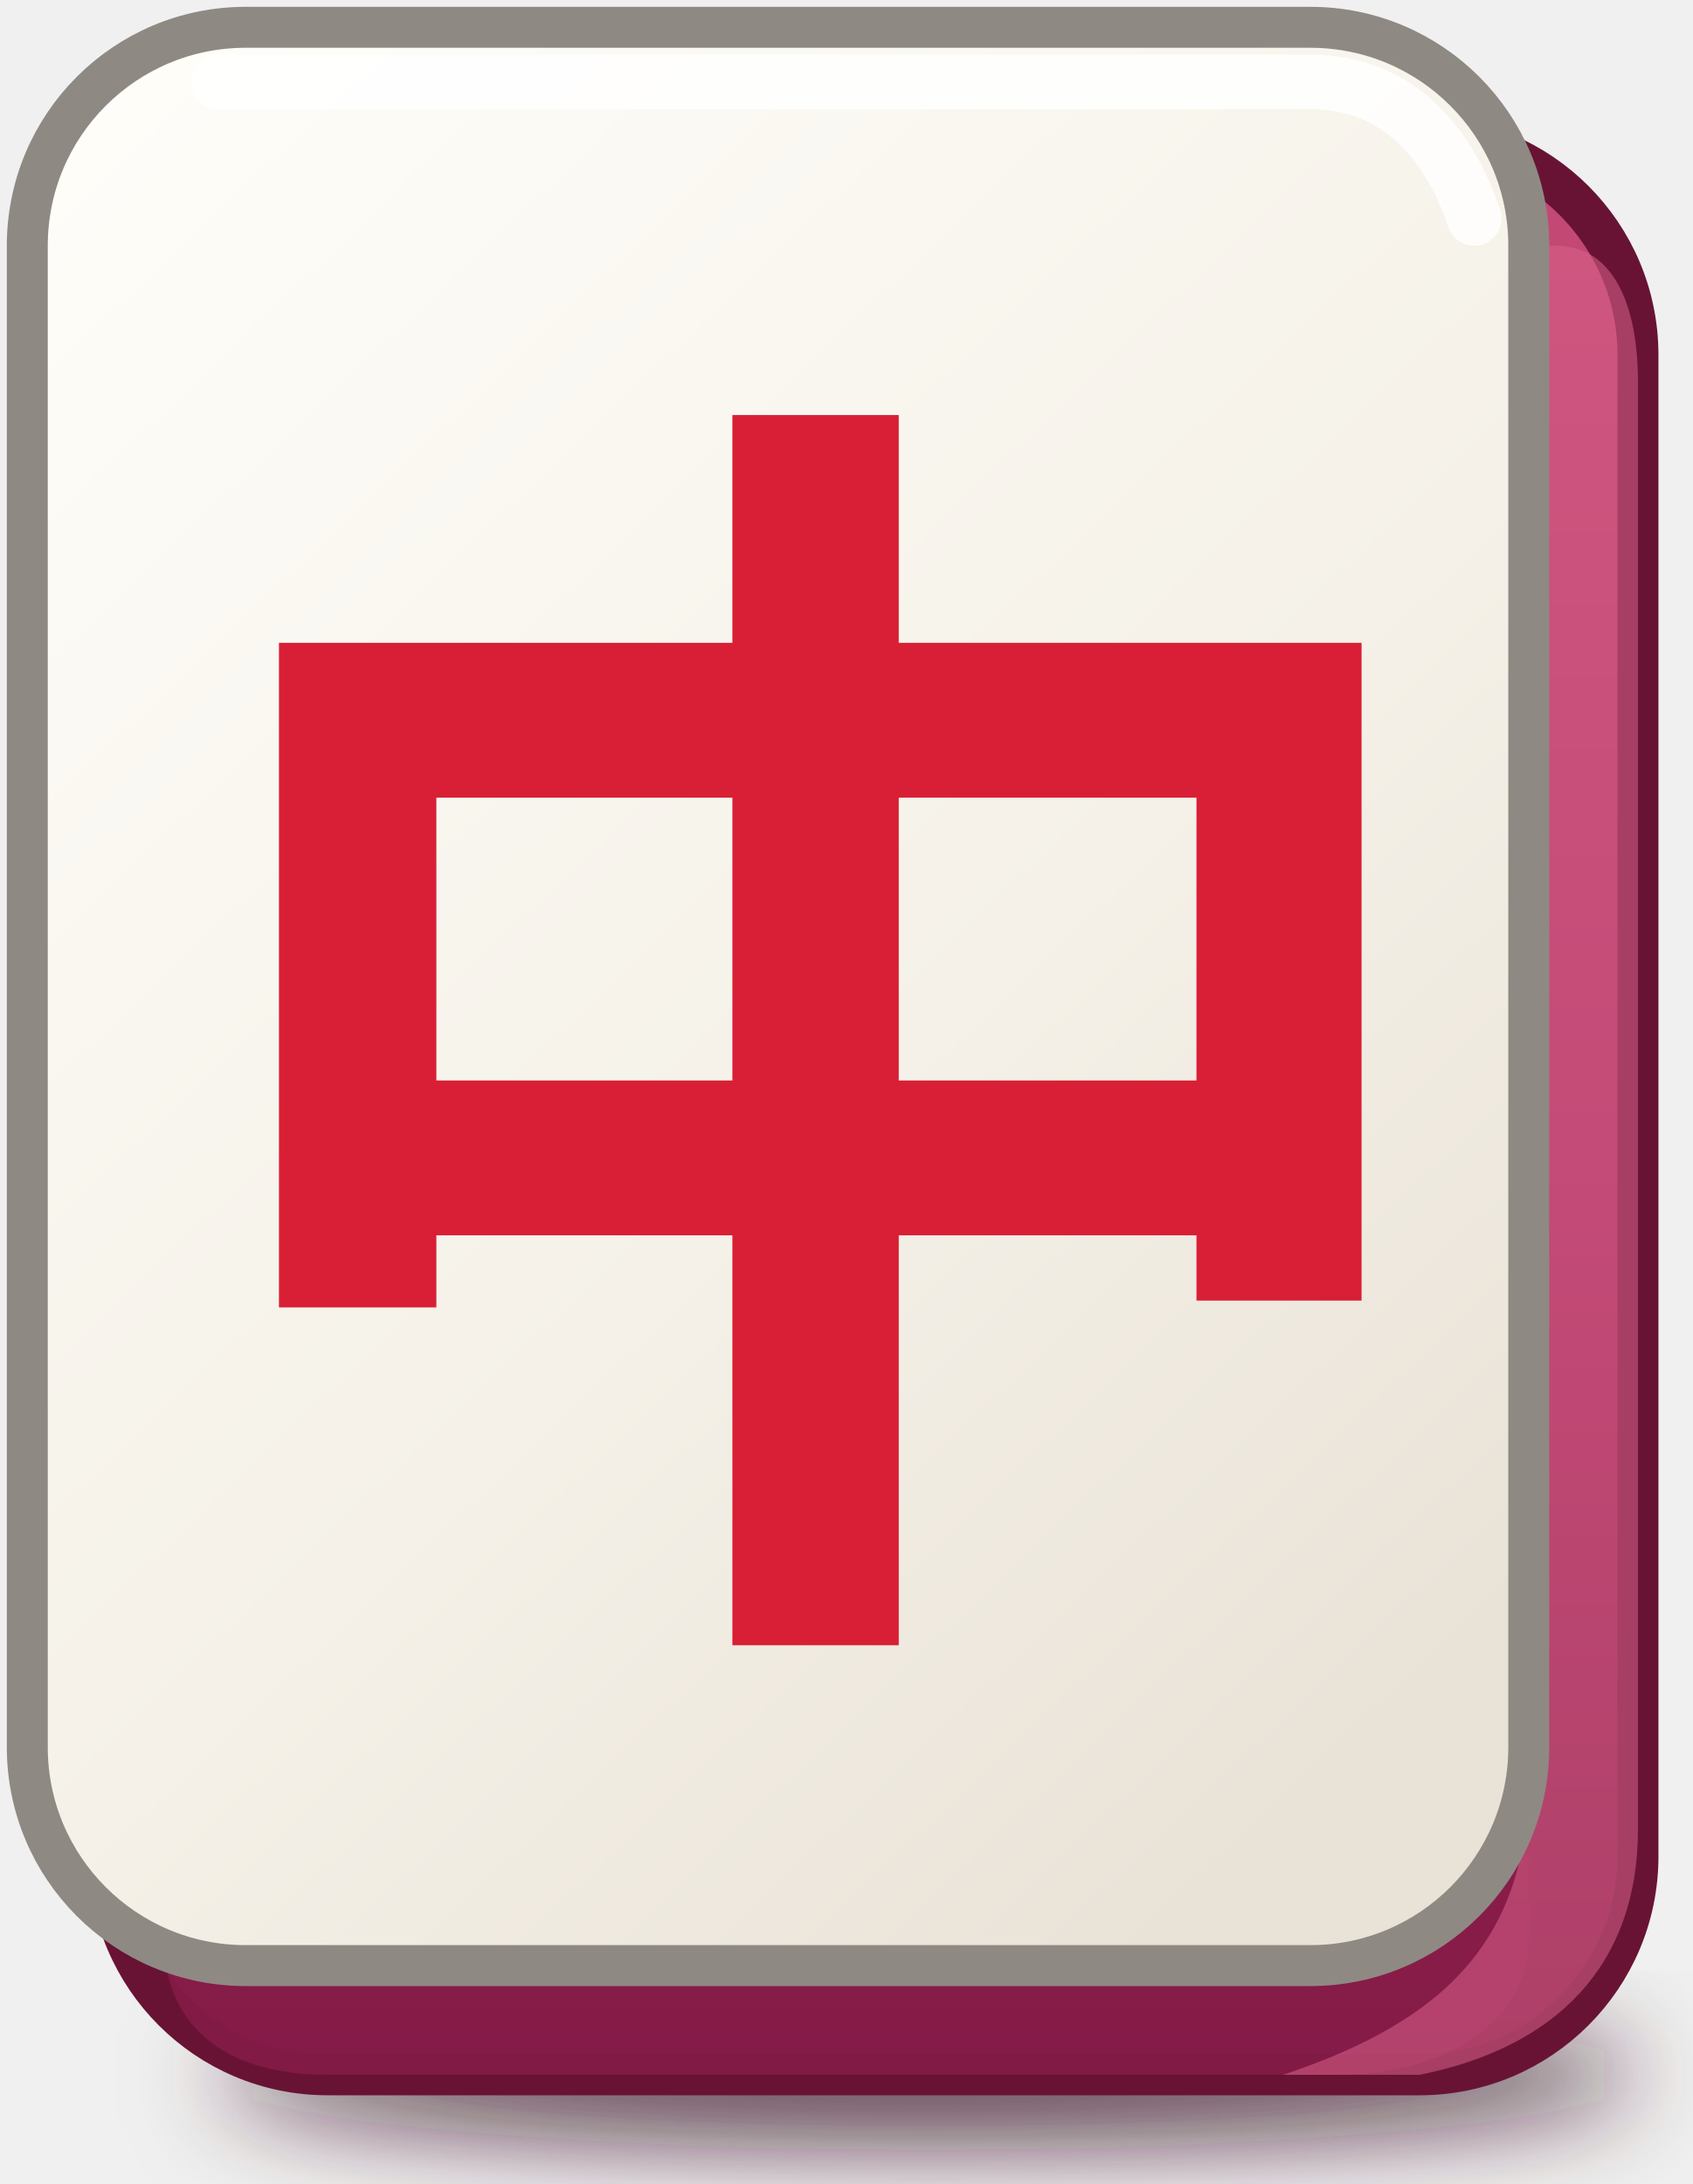
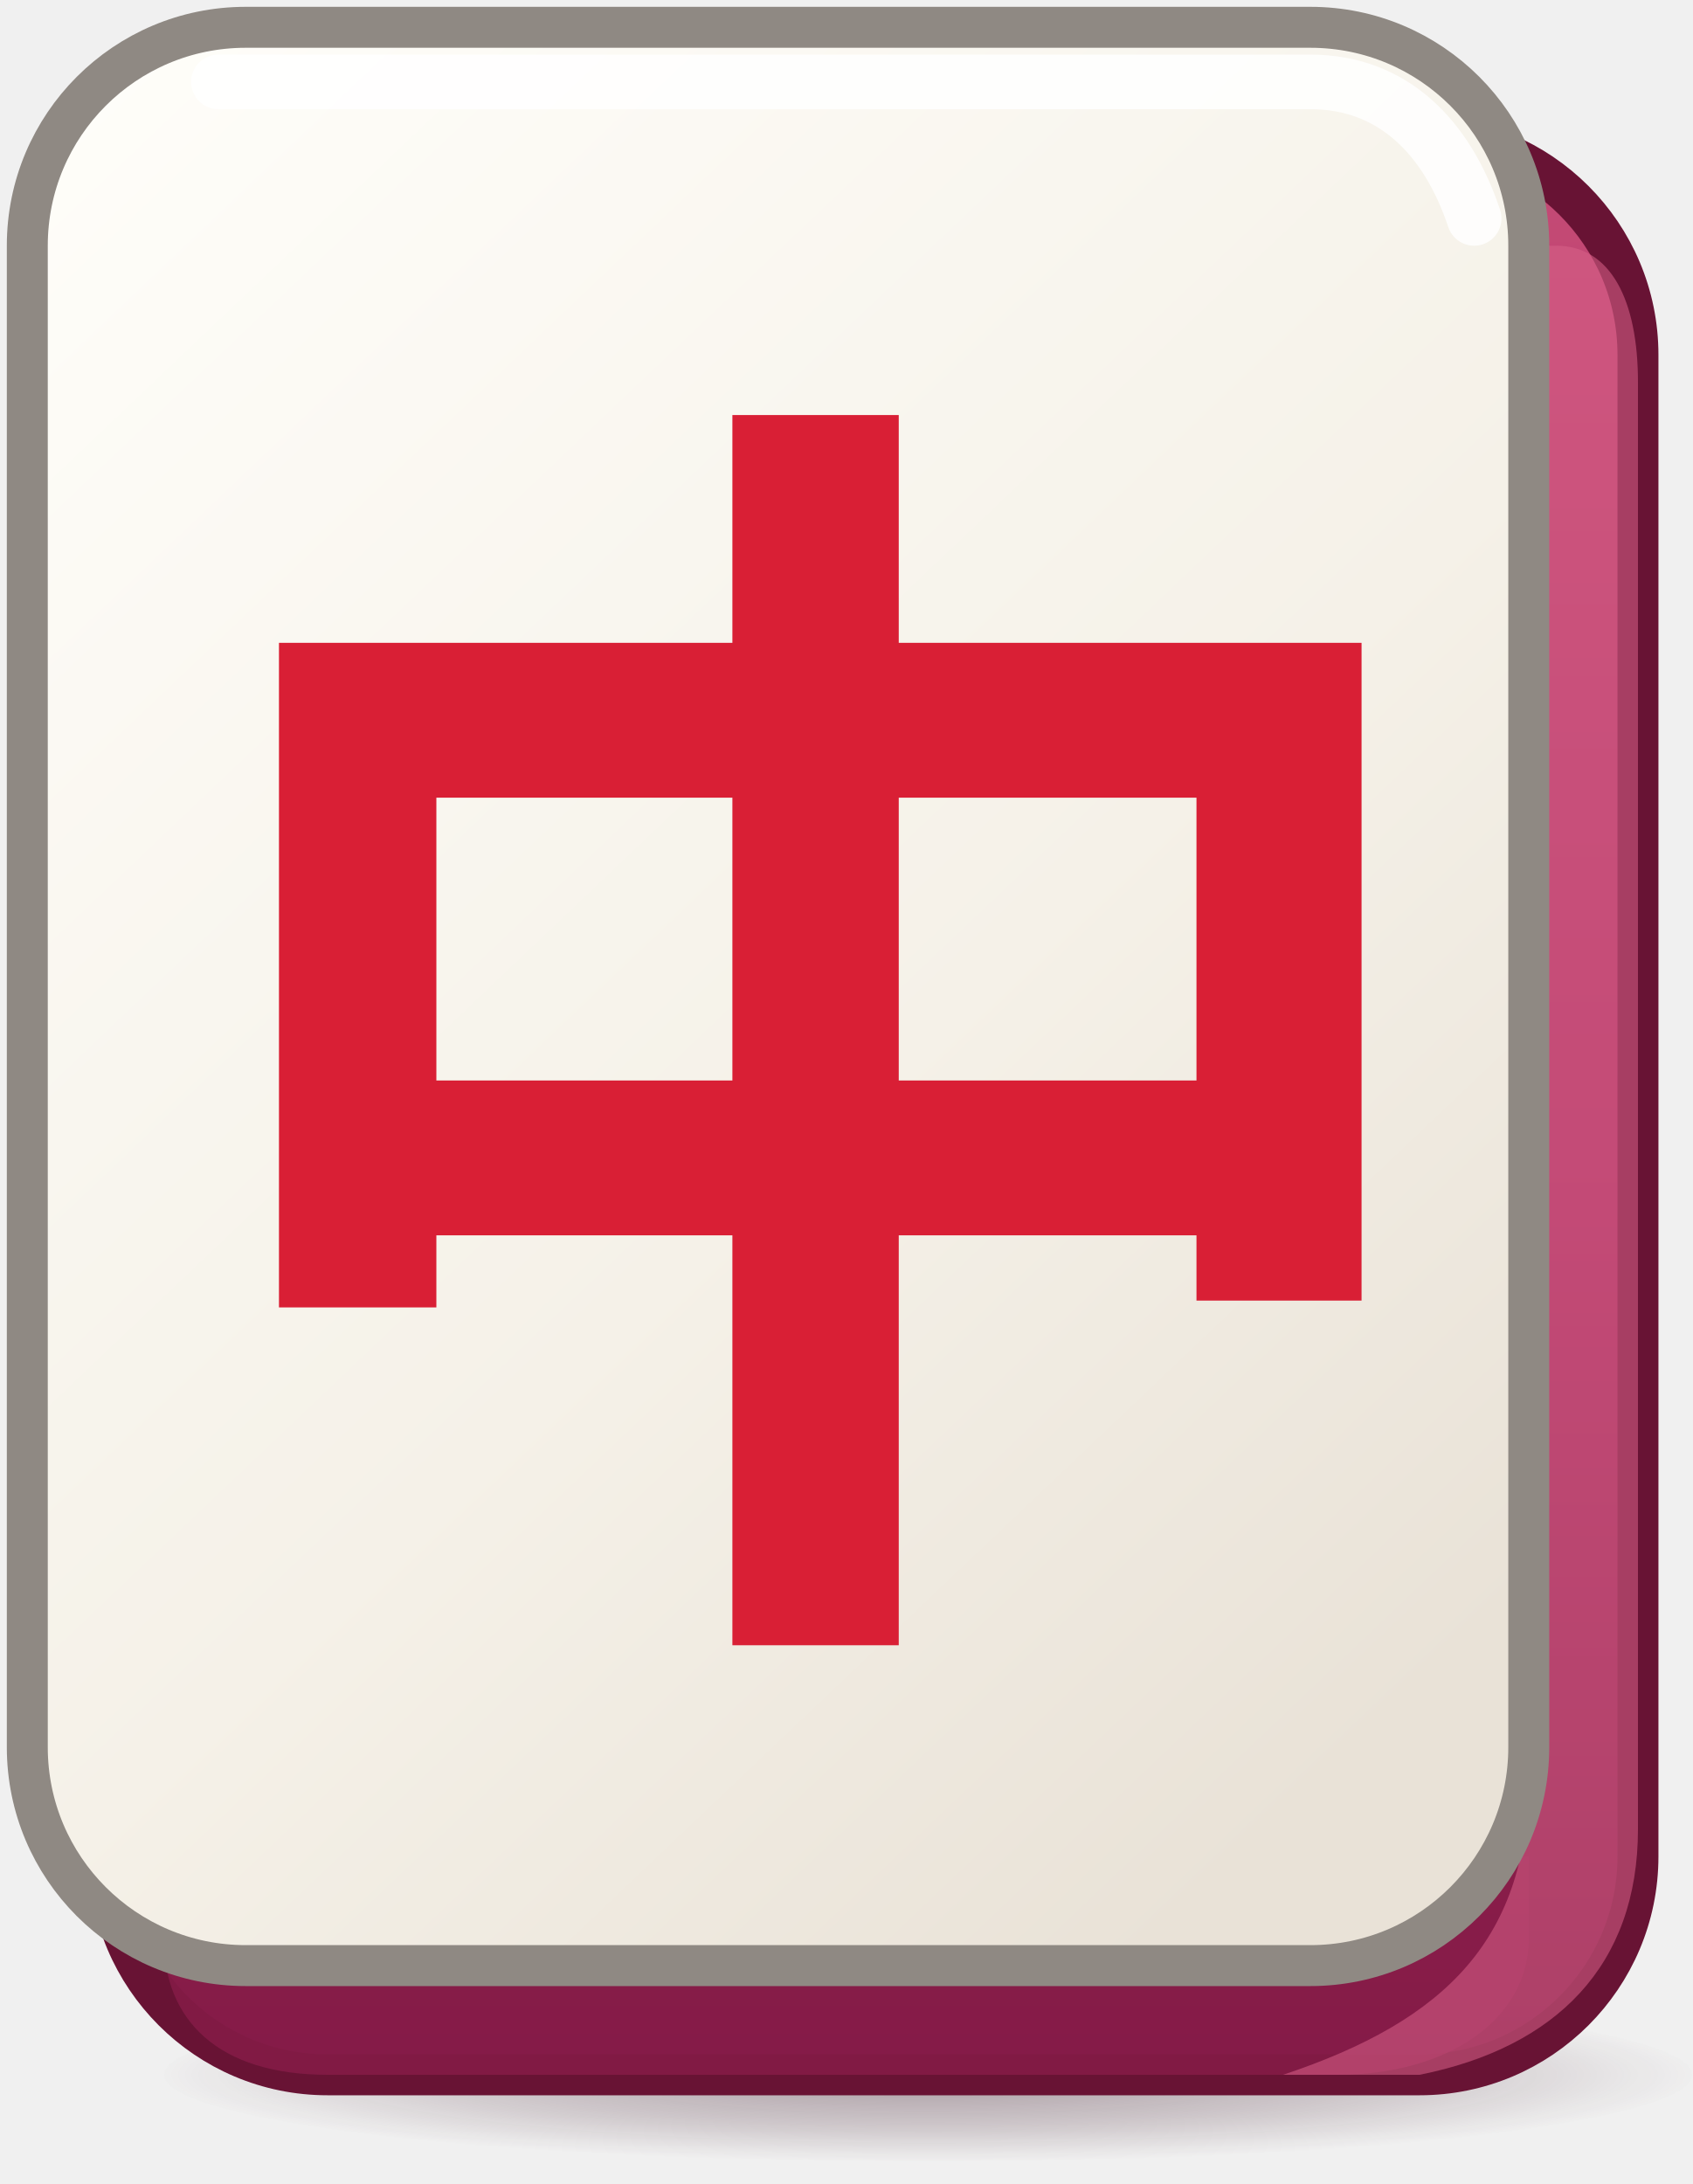
<svg xmlns="http://www.w3.org/2000/svg" width="62" height="80" viewBox="0 0 62 80">
  <defs>
    <linearGradient id="ivory" x1="0" y1="0" x2=".75" y2="1">
      <stop stop-color="#fffefa" />
      <stop offset=".62" stop-color="#f5f1e8" />
      <stop offset="1" stop-color="#e9e2d7" />
    </linearGradient>
    <linearGradient id="pink-side" x1="0" y1="0" x2="0" y2="1">
      <stop stop-color="#c54b76" />
      <stop offset=".55" stop-color="#a92e60" />
      <stop offset="1" stop-color="#77163f" />
    </linearGradient>
-     <filter id="shadow" x="-30%" y="-20%" width="170%" height="160%">
-       <feGaussianBlur stdDeviation="1.8" />
-     </filter>
+     <radialGradient id="shadow">
+       <stop offset="0" stop-color="#361123" stop-opacity=".38" />
+       <stop offset=".6" stop-color="#361123" stop-opacity=".18" />
+       <stop offset="1" stop-color="#361123" stop-opacity="0" />
+     </radialGradient>
  </defs>
-   <ellipse cx="34" cy="76" rx="26" ry="2.7" fill="#361123" opacity=".72" filter="url(#shadow)" />
+   <ellipse cx="34" cy="76" rx="28" ry="3.2" fill="url(#shadow)" />
  <rect x="4" y="5" width="56" height="71" rx="8" fill="url(#pink-side)" stroke="#681334" stroke-width="1.5" />
  <path d="M6 68h50v3c0 3-3 5-7 5H12c-4 0-6-2-6-5Z" fill="#8b1d4b" opacity=".72" />
  <path d="M56 9h1c2 0 3 2 3 5v53c0 5-3 8-8 9h-5c6-2 9-5 9-11Z" fill="#d86088" opacity=".56" />
  <rect x="1" y="1" width="55" height="71" rx="8" fill="url(#ivory)" stroke="#8f8983" stroke-width="1.5" />
  <path d="M8 3h40c3 0 5 2 6 5" fill="none" stroke="#fff" stroke-width="2" stroke-linecap="round" opacity=".85" />
  <text x="30" y="56" text-anchor="middle" font-family="STKaiti,KaiTi,FangSong,serif" font-size="48" font-weight="900" fill="#d91f35">中</text>
</svg>
